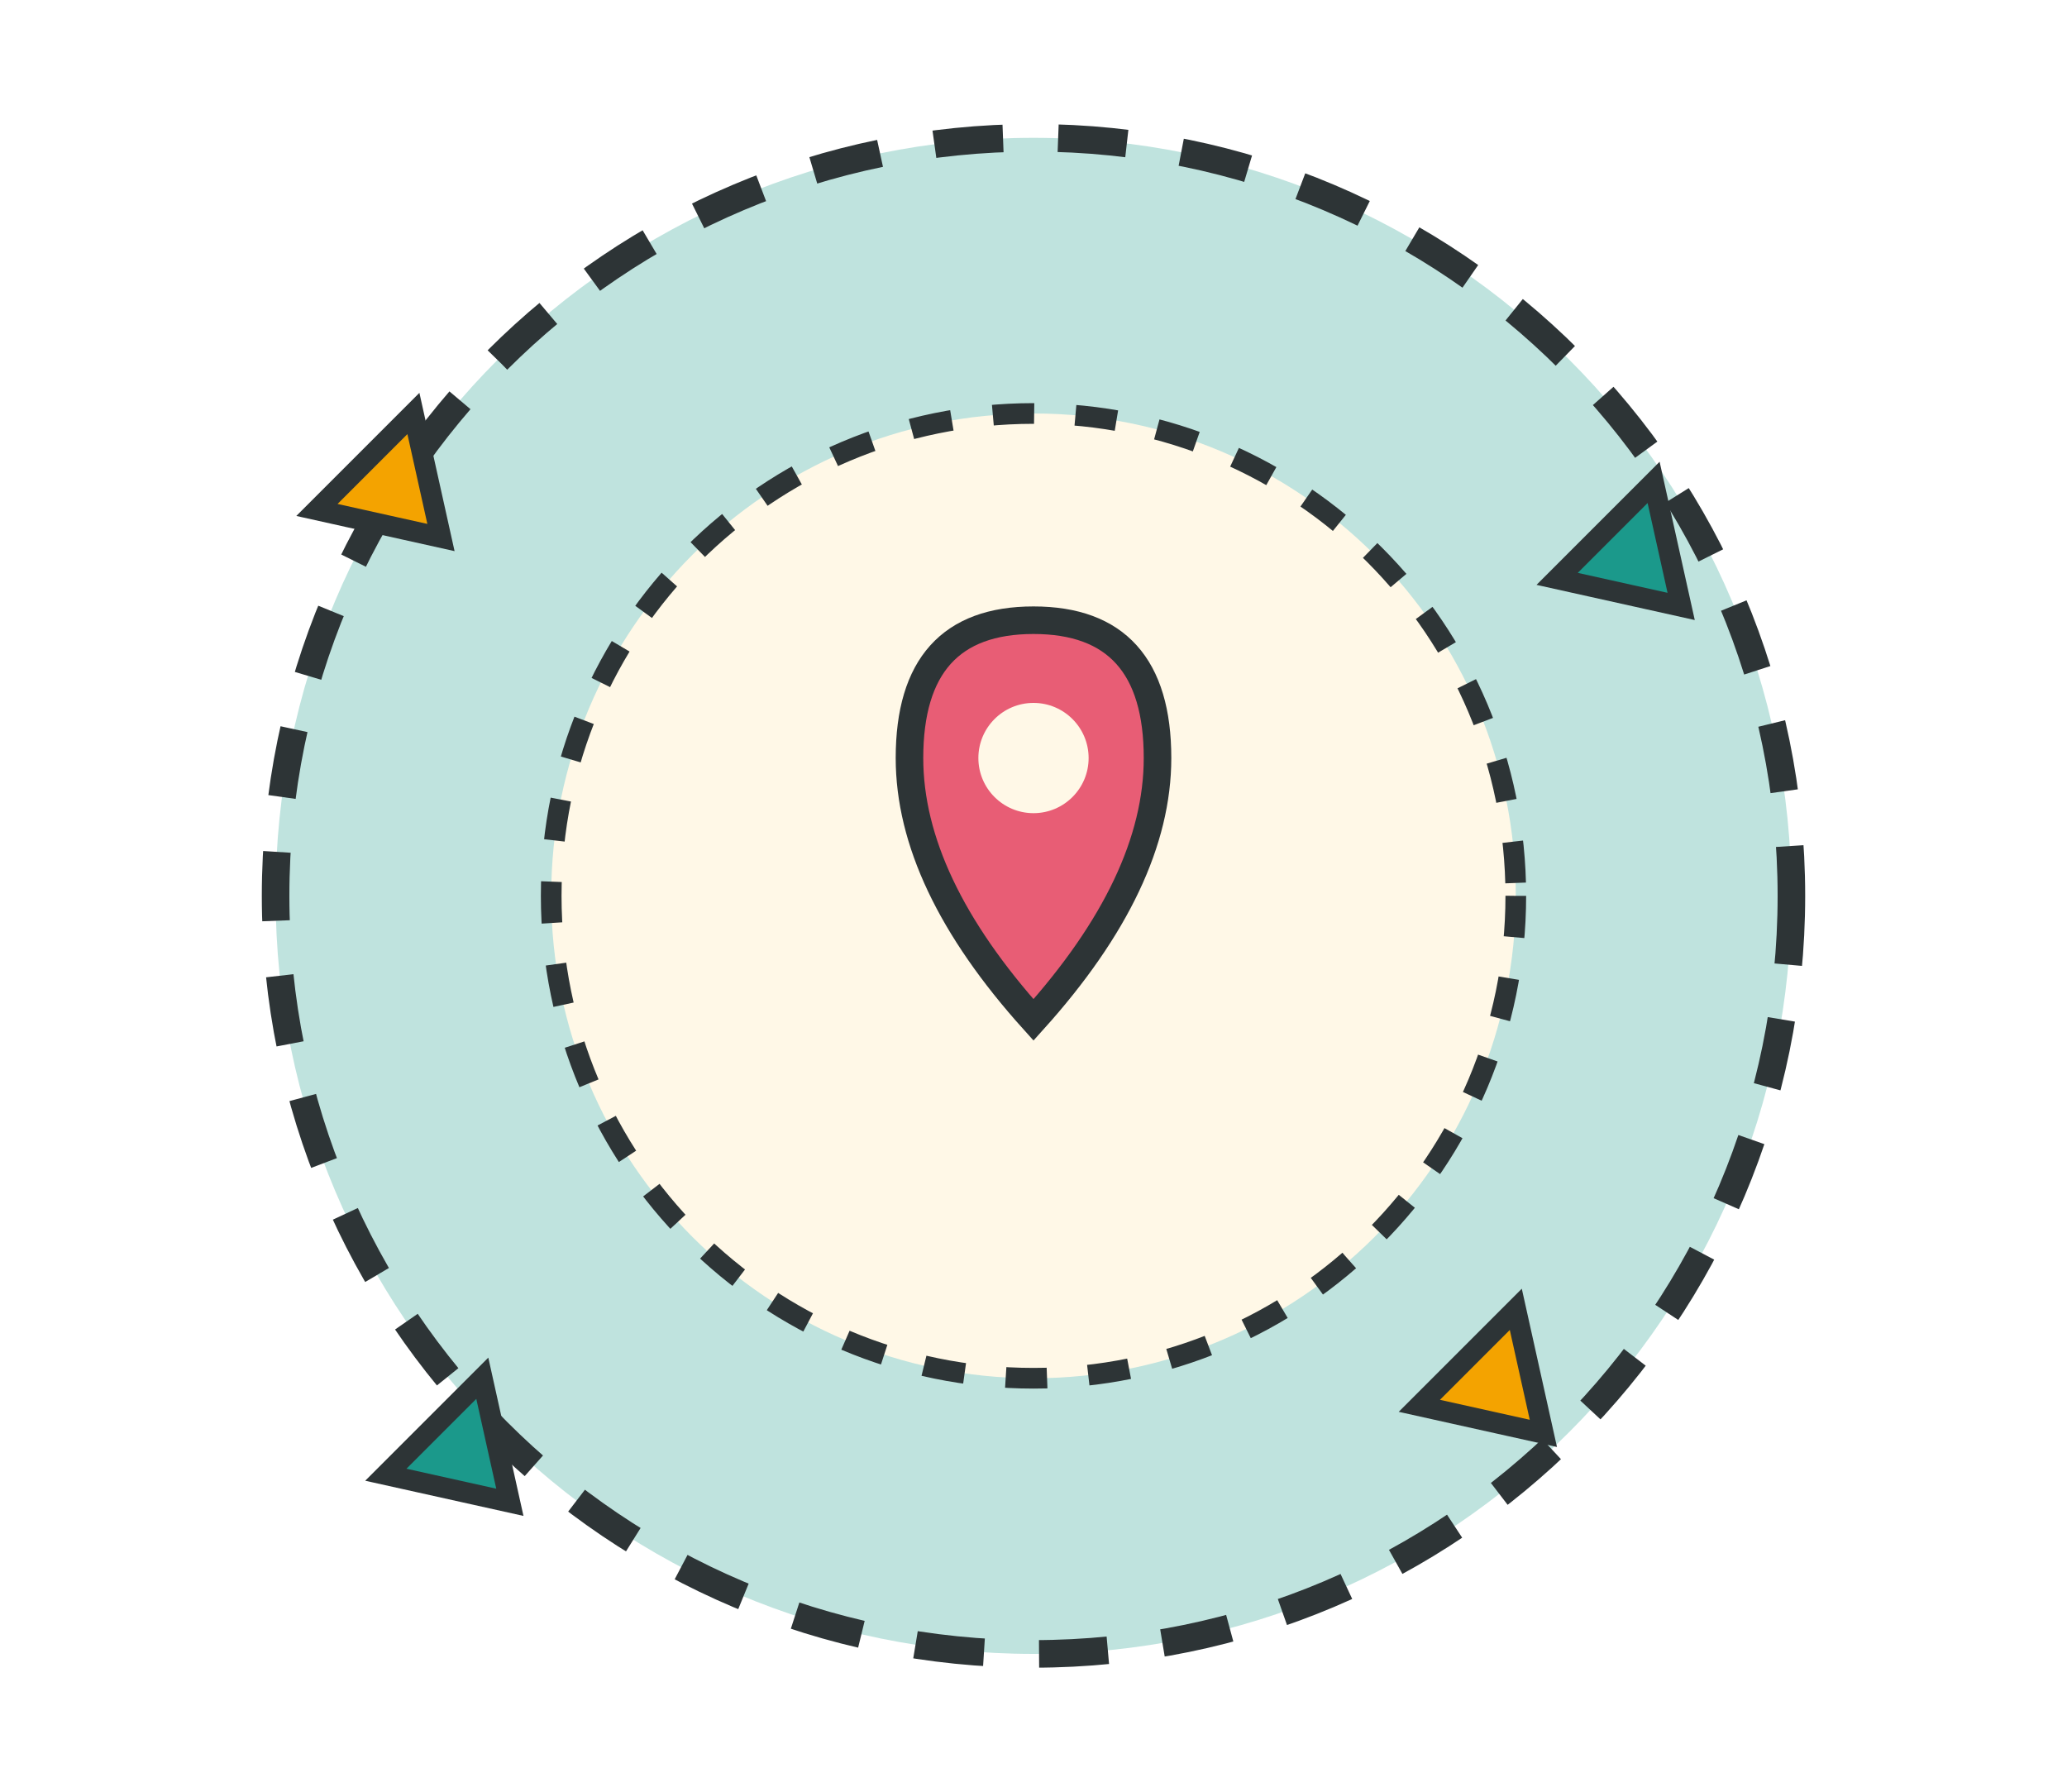
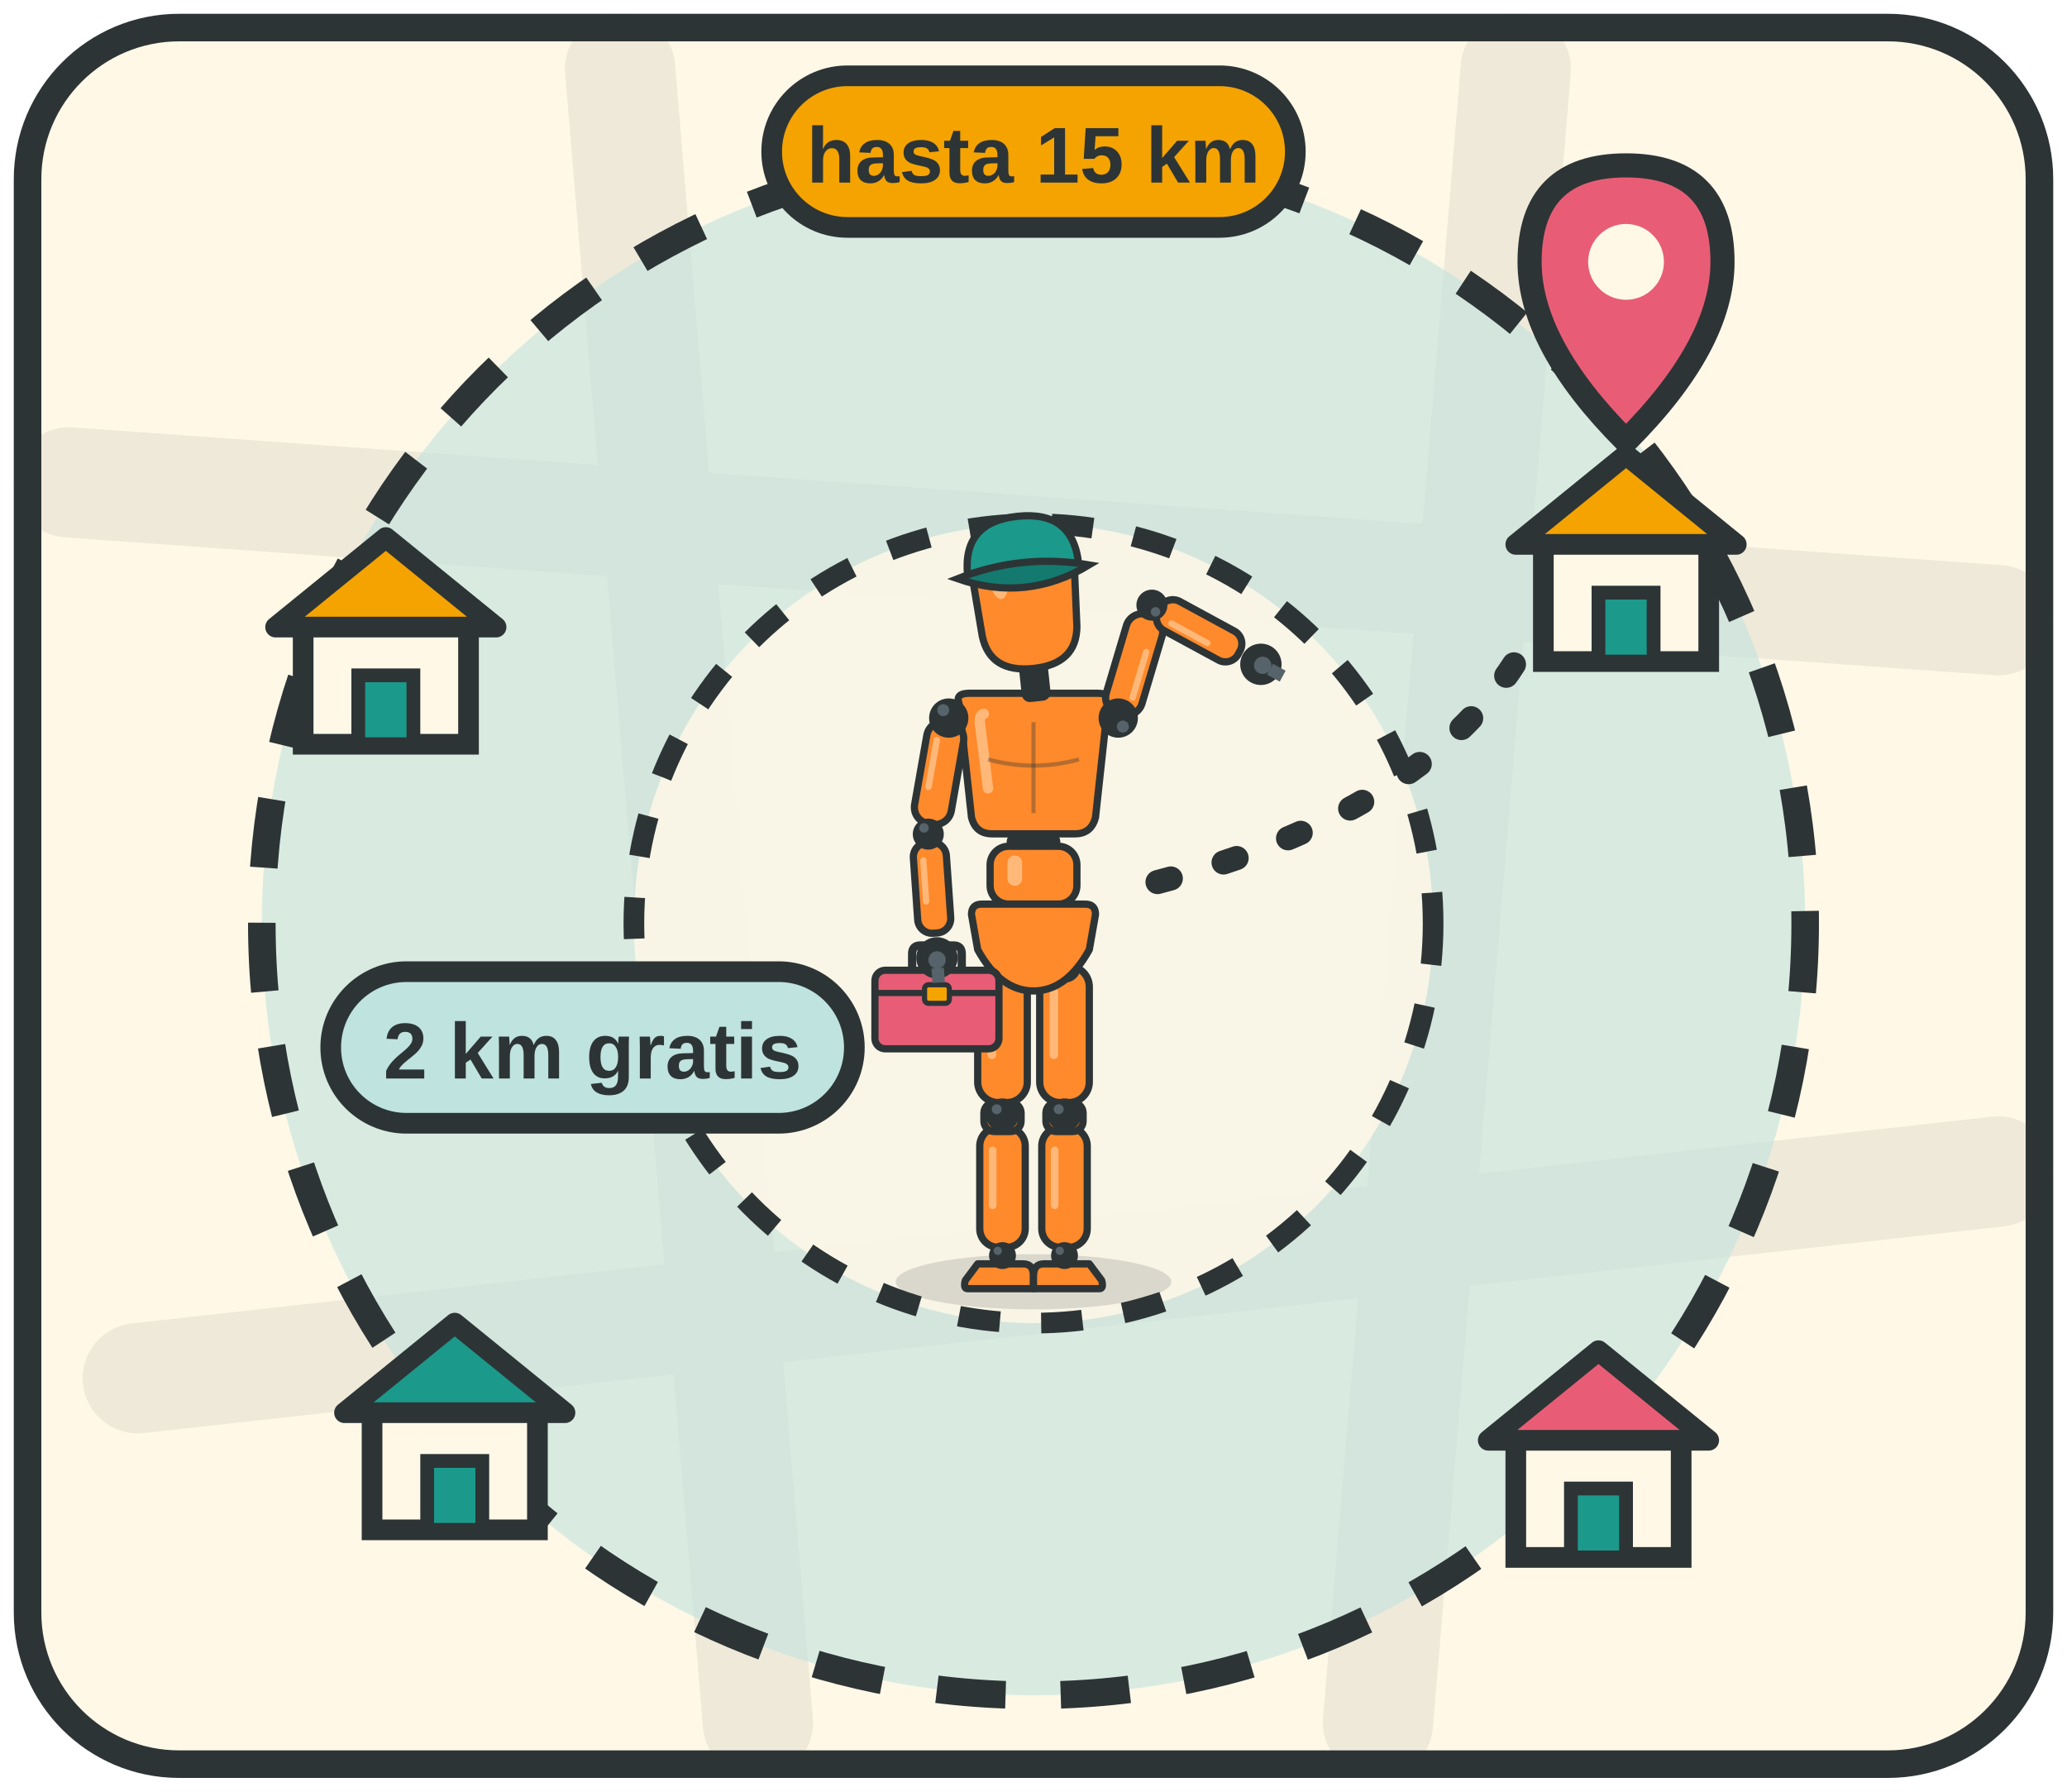
<svg xmlns="http://www.w3.org/2000/svg" viewBox="0 0 300 260">
-   <circle cx="150" cy="130" r="110" fill="#BFE3DE" stroke="#2D3436" stroke-width="4" stroke-dasharray="10 8" />
-   <circle cx="150" cy="130" r="70" fill="#FFF8E7" stroke="#2D3436" stroke-width="3" stroke-dasharray="6 6" />
-   <path d="M150 90 Q168 90 168 110 Q168 128 150 148 Q132 128 132 110 Q132 90 150 90 Z" fill="#E85D75" stroke="#2D3436" stroke-width="4" />
-   <circle cx="150" cy="110" r="8" fill="#FFF8E7" />
-   <path d="M60 60 L64 78 L46 74 Z" fill="#F4A300" stroke="#2D3436" stroke-width="3" />
-   <path d="M240 70 L244 88 L226 84 Z" fill="#1B998B" stroke="#2D3436" stroke-width="3" />
-   <path d="M220 190 L224 208 L206 204 Z" fill="#F4A300" stroke="#2D3436" stroke-width="3" />
-   <path d="M70 200 L74 218 L56 214 Z" fill="#1B998B" stroke="#2D3436" stroke-width="3" />
+   <rect x="4" y="4" width="292" height="252" rx="22" fill="#FFF8E7" stroke="#2D3436" stroke-width="4" />
+   <g stroke="#2D3436" stroke-width="16" stroke-linecap="round" opacity="0.08">
+     <path d="M10 70 L290 90" />
+     <path d="M20 200 L290 170" />
+     <path d="M90 10 L110 250" />
+     <path d="M220 10 L200 250" />
+   </g>
+   <circle cx="150" cy="134" r="112" fill="#BFE3DE" fill-opacity="0.6" stroke="#2D3436" stroke-width="4" stroke-dasharray="10 8" />
+   <circle cx="150" cy="134" r="58" fill="#FFF8E7" fill-opacity="0.85" stroke="#2D3436" stroke-width="3" stroke-dasharray="6 6" />
+   <g transform="translate(150 22)">
+     <rect x="-38" y="-11" width="76" height="22" rx="11" fill="#F4A300" stroke="#2D3436" stroke-width="3" />
+     <text x="0" y="4.5" text-anchor="middle" font-family="Verdana, Arial, sans-serif" font-size="11.5" font-weight="700" fill="#2D3436">hasta 15 km</text>
+   </g>
+   <g transform="translate(86 152)">
+     <rect x="-38" y="-11" width="76" height="22" rx="11" fill="#BFE3DE" stroke="#2D3436" stroke-width="3" />
+     <text x="0" y="4.5" text-anchor="middle" font-family="Verdana, Arial, sans-serif" font-size="11.5" font-weight="700" fill="#2D3436">2 km gratis</text>
+   </g>
+   <g transform="translate(56 96)">
+     <rect x="-12" y="-6" width="24" height="18" fill="#FFF8E7" stroke="#2D3436" stroke-width="3" />
+     <path d="M-16 -5 L0 -18 L16 -5 Z" fill="#F4A300" stroke="#2D3436" stroke-width="3" stroke-linejoin="round" />
+     <rect x="-4" y="2" width="8" height="10" fill="#1B998B" stroke="#2D3436" stroke-width="2" />
+   </g>
+   <g transform="translate(232 214)">
+     <rect x="-12" y="-6" width="24" height="18" fill="#FFF8E7" stroke="#2D3436" stroke-width="3" />
+     <path d="M-16 -5 L0 -18 L16 -5 Z" fill="#E85D75" stroke="#2D3436" stroke-width="3" stroke-linejoin="round" />
+     <rect x="-4" y="2" width="8" height="10" fill="#1B998B" stroke="#2D3436" stroke-width="2" />
+   </g>
+   <g transform="translate(66 210)">
+     <rect x="-12" y="-6" width="24" height="18" fill="#FFF8E7" stroke="#2D3436" stroke-width="3" />
+     <path d="M-16 -5 L0 -18 L16 -5 Z" fill="#1B998B" stroke="#2D3436" stroke-width="3" stroke-linejoin="round" />
+     <rect x="-4" y="2" width="8" height="10" fill="#1B998B" stroke="#2D3436" stroke-width="2" />
+   </g>
+   <path d="M168 128 Q206 118 220 96" fill="none" stroke="#2D3436" stroke-width="3.5" stroke-dasharray="2 8" stroke-linecap="round" />
+   <g transform="translate(236 84)">
+     <rect x="-12" y="-6" width="24" height="18" fill="#FFF8E7" stroke="#2D3436" stroke-width="3" />
+     <path d="M-16 -5 L0 -18 L16 -5 Z" fill="#F4A300" stroke="#2D3436" stroke-width="3" stroke-linejoin="round" />
+     <rect x="-4" y="2" width="8" height="10" fill="#1B998B" stroke="#2D3436" stroke-width="2" />
+   </g>
+   <g transform="translate(236 64)">
+     <path d="M0 0 Q-14 -14 -14 -26 Q-14 -40 0 -40 Q14 -40 14 -26 Q14 -14 0 0 Z" fill="#E85D75" stroke="#2D3436" stroke-width="3.5" stroke-linejoin="round" />
+     <circle cx="0" cy="-26" r="5.5" fill="#FFF8E7" />
+   </g>
+   <ellipse cx="150" cy="186" rx="20" ry="4" fill="#2D3436" opacity="0.15" />
+   <g transform="translate(150 78.4) scale(0.3)">
+     <g>
+       <g transform="translate(-15,206) rotate(0)">
+         <rect x="-12" y="0" width="24" height="66" rx="10" fill="#FF8A2B" stroke="#2D3436" stroke-width="3.5" />
+         <rect x="-7.2" y="10.6" width="4.1" height="34.3" rx="1.9" fill="#FFB878" />
+         <g transform="translate(0,72) rotate(0)">
+           <rect x="-11" y="6" width="22" height="58" rx="9" fill="#FF8A2B" stroke="#2D3436" stroke-width="3.5" />
+           <rect x="-6.6" y="15.3" width="3.7" height="30.2" rx="1.8" fill="#FFB878" />
+           <path d="M-12 72 L10 72 Q15 72 15 78 L15 84 L-17 84 Q-19 84 -18 80 Z" fill="#FF8A2B" stroke="#2D3436" stroke-width="3.5" stroke-linejoin="round" />
+           <circle cx="0" cy="68" r="6.5" fill="#2D3436" />
+           <circle cx="-2.3" cy="65.7" r="2" fill="#56636A" />
+           <rect x="-9" y="-6" width="18" height="14" rx="5" fill="#FF8A2B" stroke="#2D3436" stroke-width="3.5" />
+           <rect x="-5.4" y="-3.8" width="3.1" height="7.3" rx="1.5" fill="#FFB878" />
+         </g>
+         <circle cx="0" cy="72" r="8" fill="#2D3436" />
+         <circle cx="-2.8" cy="69.2" r="2.4" fill="#56636A" />
+       </g>
+       <g transform="translate(15,206) rotate(0)">
+         <rect x="-12" y="0" width="24" height="66" rx="10" fill="#FF8A2B" stroke="#2D3436" stroke-width="3.5" />
+         <rect x="-7.2" y="10.6" width="4.1" height="34.3" rx="1.9" fill="#FFB878" />
+         <g transform="translate(0,72) rotate(0)">
+           <rect x="-11" y="6" width="22" height="58" rx="9" fill="#FF8A2B" stroke="#2D3436" stroke-width="3.5" />
+           <rect x="-6.6" y="15.3" width="3.7" height="30.2" rx="1.8" fill="#FFB878" />
+           <path d="M12 72 L-10 72 Q-15 72 -15 78 L-15 84 L17 84 Q19 84 18 80 Z" fill="#FF8A2B" stroke="#2D3436" stroke-width="3.5" stroke-linejoin="round" />
+           <circle cx="0" cy="68" r="6.5" fill="#2D3436" />
+           <circle cx="-2.3" cy="65.7" r="2" fill="#56636A" />
+           <rect x="-9" y="-6" width="18" height="14" rx="5" fill="#FF8A2B" stroke="#2D3436" stroke-width="3.5" />
+           <rect x="-5.4" y="-3.8" width="3.1" height="7.3" rx="1.5" fill="#FFB878" />
+         </g>
+         <circle cx="0" cy="72" r="8" fill="#2D3436" />
+         <circle cx="-2.8" cy="69.2" r="2.4" fill="#56636A" />
+       </g>
+       <circle cx="-15" cy="206" r="8" fill="#2D3436" />
+       <circle cx="-17.8" cy="203.2" r="2.4" fill="#56636A" />
+       <circle cx="15" cy="206" r="8" fill="#2D3436" />
+       <circle cx="12.2" cy="203.2" r="2.4" fill="#56636A" />
+       <ellipse cx="0" cy="146" rx="13" ry="8" fill="#2D3436" />
+       <rect x="-21" y="148" width="42" height="28" rx="9" fill="#FF8A2B" stroke="#2D3436" stroke-width="3.5" />
+       <rect x="-12.6" y="152.5" width="7.1" height="14.6" rx="3.4" fill="#FFB878" />
+       <ellipse cx="0" cy="180" rx="11" ry="5" fill="#2D3436" />
+       <path d="M-30 181 Q-30 176 -25 176 L25 176 Q30 176 30 181 L27 198 Q16 218 0 218 Q-16 218 -27 198 Z" fill="#FF8A2B" stroke="#2D3436" stroke-width="3.5" stroke-linejoin="round" />
+       <path d="M-36 79 Q-38 74 -31 74 L31 74 Q38 74 36 79 L30 134 Q28 142 20 142 L-20 142 Q-28 142 -30 134 Z" fill="#FF8A2B" stroke="#2D3436" stroke-width="3.5" stroke-linejoin="round" />
+       <path d="M-24 84 Q-26 84 -26 88 L-22 120" fill="none" stroke="#FFB878" stroke-width="5" stroke-linecap="round" />
+       <path d="M0 88 L0 132" stroke="#2D3436" stroke-width="2" opacity="0.35" />
+       <path d="M-22 106 Q0 112 22 106" fill="none" stroke="#2D3436" stroke-width="2" opacity="0.35" />
+       <g transform="rotate(-6 0 62)">
+         <rect x="-7" y="56" width="14" height="22" rx="4" fill="#2D3436" />
+         <path d="M-25 12 Q-25 -2 -11 -2 L11 -2 Q25 -2 25 12 L23 44 Q21 62 0 62 Q-21 62 -23 44 Z" fill="#FF8A2B" stroke="#2D3436" stroke-width="3.5" stroke-linejoin="round" />
+         <ellipse cx="-12" cy="17" rx="4.5" ry="10" fill="#FFB878" />
+         <path d="M-27 14 Q-27 -12 0 -12 Q27 -12 27 14 Z" fill="#1B998B" stroke="#2D3436" stroke-width="3.5" />
+         <path d="M-32 15 Q0 30 32 15 Q0 6 -32 15 Z" fill="#147A6F" stroke="#2D3436" stroke-width="3.5" />
+       </g>
+       <g transform="translate(-41,86) rotate(10)">
+         <rect x="-9" y="2" width="18" height="50" rx="8" fill="#FF8A2B" stroke="#2D3436" stroke-width="3.5" />
+         <rect x="-5.4" y="10" width="3.1" height="26" rx="1.5" fill="#FFB878" />
+         <g transform="translate(0,57) rotate(-14)">
+           <rect x="-8" y="4" width="16" height="44" rx="7" fill="#FF8A2B" stroke="#2D3436" stroke-width="3.5" />
+           <rect x="-4.8" y="11" width="3" height="22.9" rx="1.5" fill="#FFB878" />
+           <g transform="translate(0,60) rotate(4)">
+             <g>
+               <path d="M-12 8 L-12 -2 Q-12 -6 -8 -6 L8 -6 Q12 -6 12 -2 L12 8" fill="none" stroke="#2D3436" stroke-width="4" />
+               <rect x="-30" y="6" width="60" height="38" rx="5" fill="#E85D75" stroke="#2D3436" stroke-width="3.5" />
+               <line x1="-30" y1="17" x2="30" y2="17" stroke="#2D3436" stroke-width="3" />
+               <rect x="-6" y="13" width="12" height="9" rx="2" fill="#F4A300" stroke="#2D3436" stroke-width="2.5" />
+             </g>
+           </g>
+           <g transform="translate(0,60)">
+             <circle cx="0" cy="0" r="10" fill="#2D3436" />
+             <circle cx="0" cy="1" r="4.2" fill="#56636A" />
+             <rect x="-3" y="5" width="6" height="7" fill="#56636A" />
+           </g>
+         </g>
+         <circle cx="0" cy="57" r="7.5" fill="#2D3436" />
+         <circle cx="-2.6" cy="54.4" r="2.3" fill="#56636A" />
+         <circle cx="0" cy="0" r="9.5" fill="#2D3436" />
+         <circle cx="-3.3" cy="-3.3" r="2.9" fill="#56636A" />
+       </g>
+       <g transform="translate(41,86) rotate(-163.4)">
+         <rect x="-9" y="2" width="18" height="50" rx="8" fill="#FF8A2B" stroke="#2D3436" stroke-width="3.5" />
+         <rect x="-5.4" y="10" width="3.1" height="26" rx="1.5" fill="#FFB878" />
+         <g transform="translate(0,57) rotate(101.9)">
+           <rect x="-8" y="4" width="16" height="44" rx="7" fill="#FF8A2B" stroke="#2D3436" stroke-width="3.5" />
+           <rect x="-4.8" y="11" width="3" height="22.9" rx="1.5" fill="#FFB878" />
+           <g transform="translate(0,60)">
+             <circle cx="0" cy="0" r="10" fill="#2D3436" />
+             <circle cx="0" cy="1" r="4.2" fill="#56636A" />
+             <rect x="-3" y="5" width="6" height="7" fill="#56636A" />
+           </g>
+         </g>
+         <circle cx="0" cy="57" r="7.5" fill="#2D3436" />
+         <circle cx="-2.6" cy="54.4" r="2.3" fill="#56636A" />
+         <circle cx="0" cy="0" r="9.5" fill="#2D3436" />
+         <circle cx="-3.3" cy="-3.3" r="2.9" fill="#56636A" />
+       </g>
+     </g>
+   </g>
</svg>
